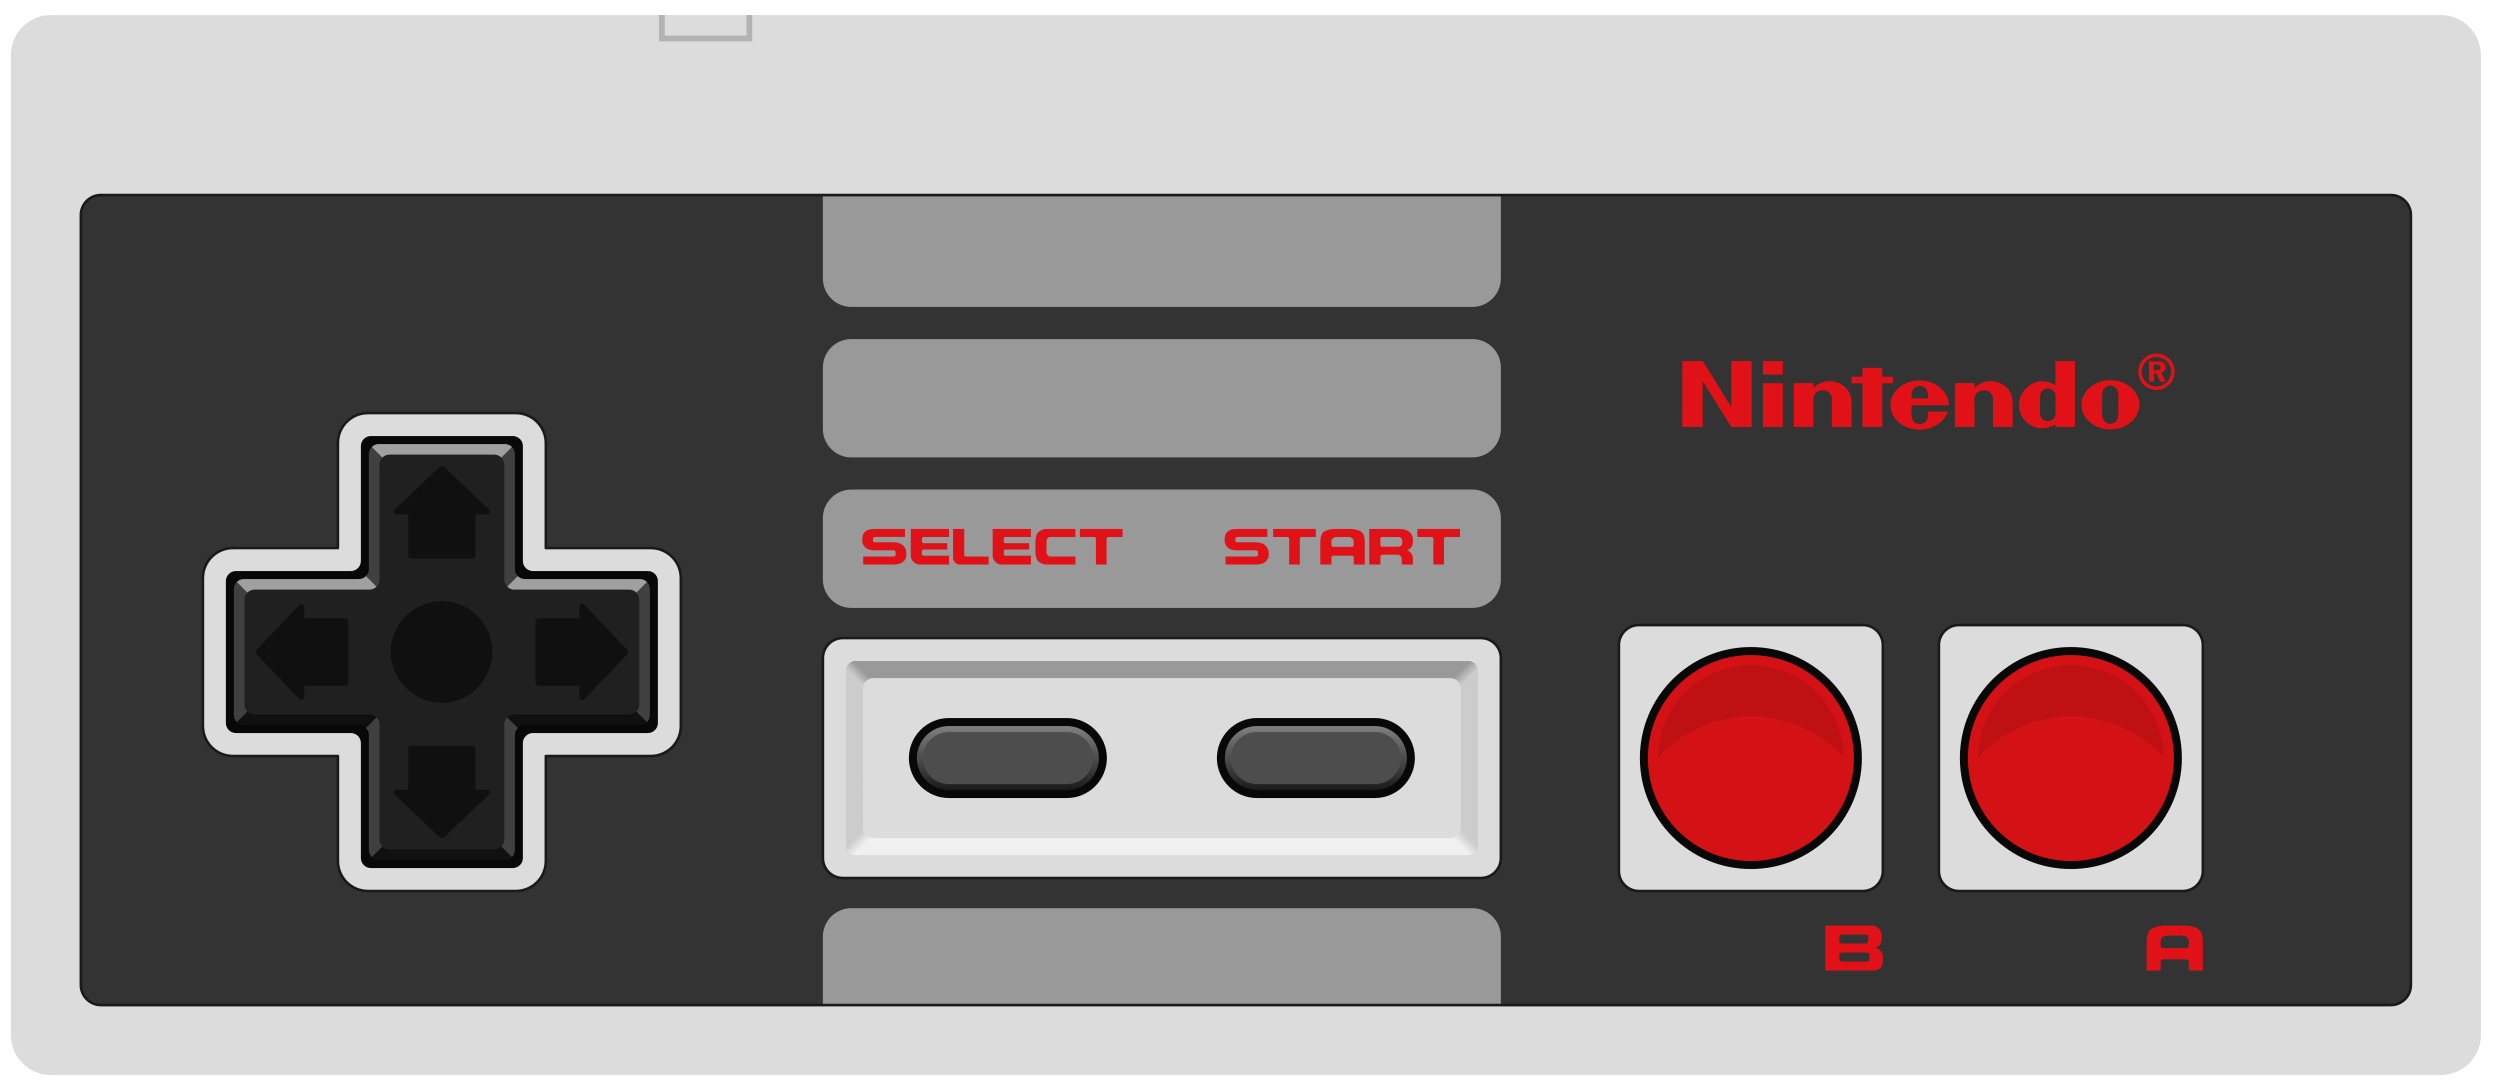
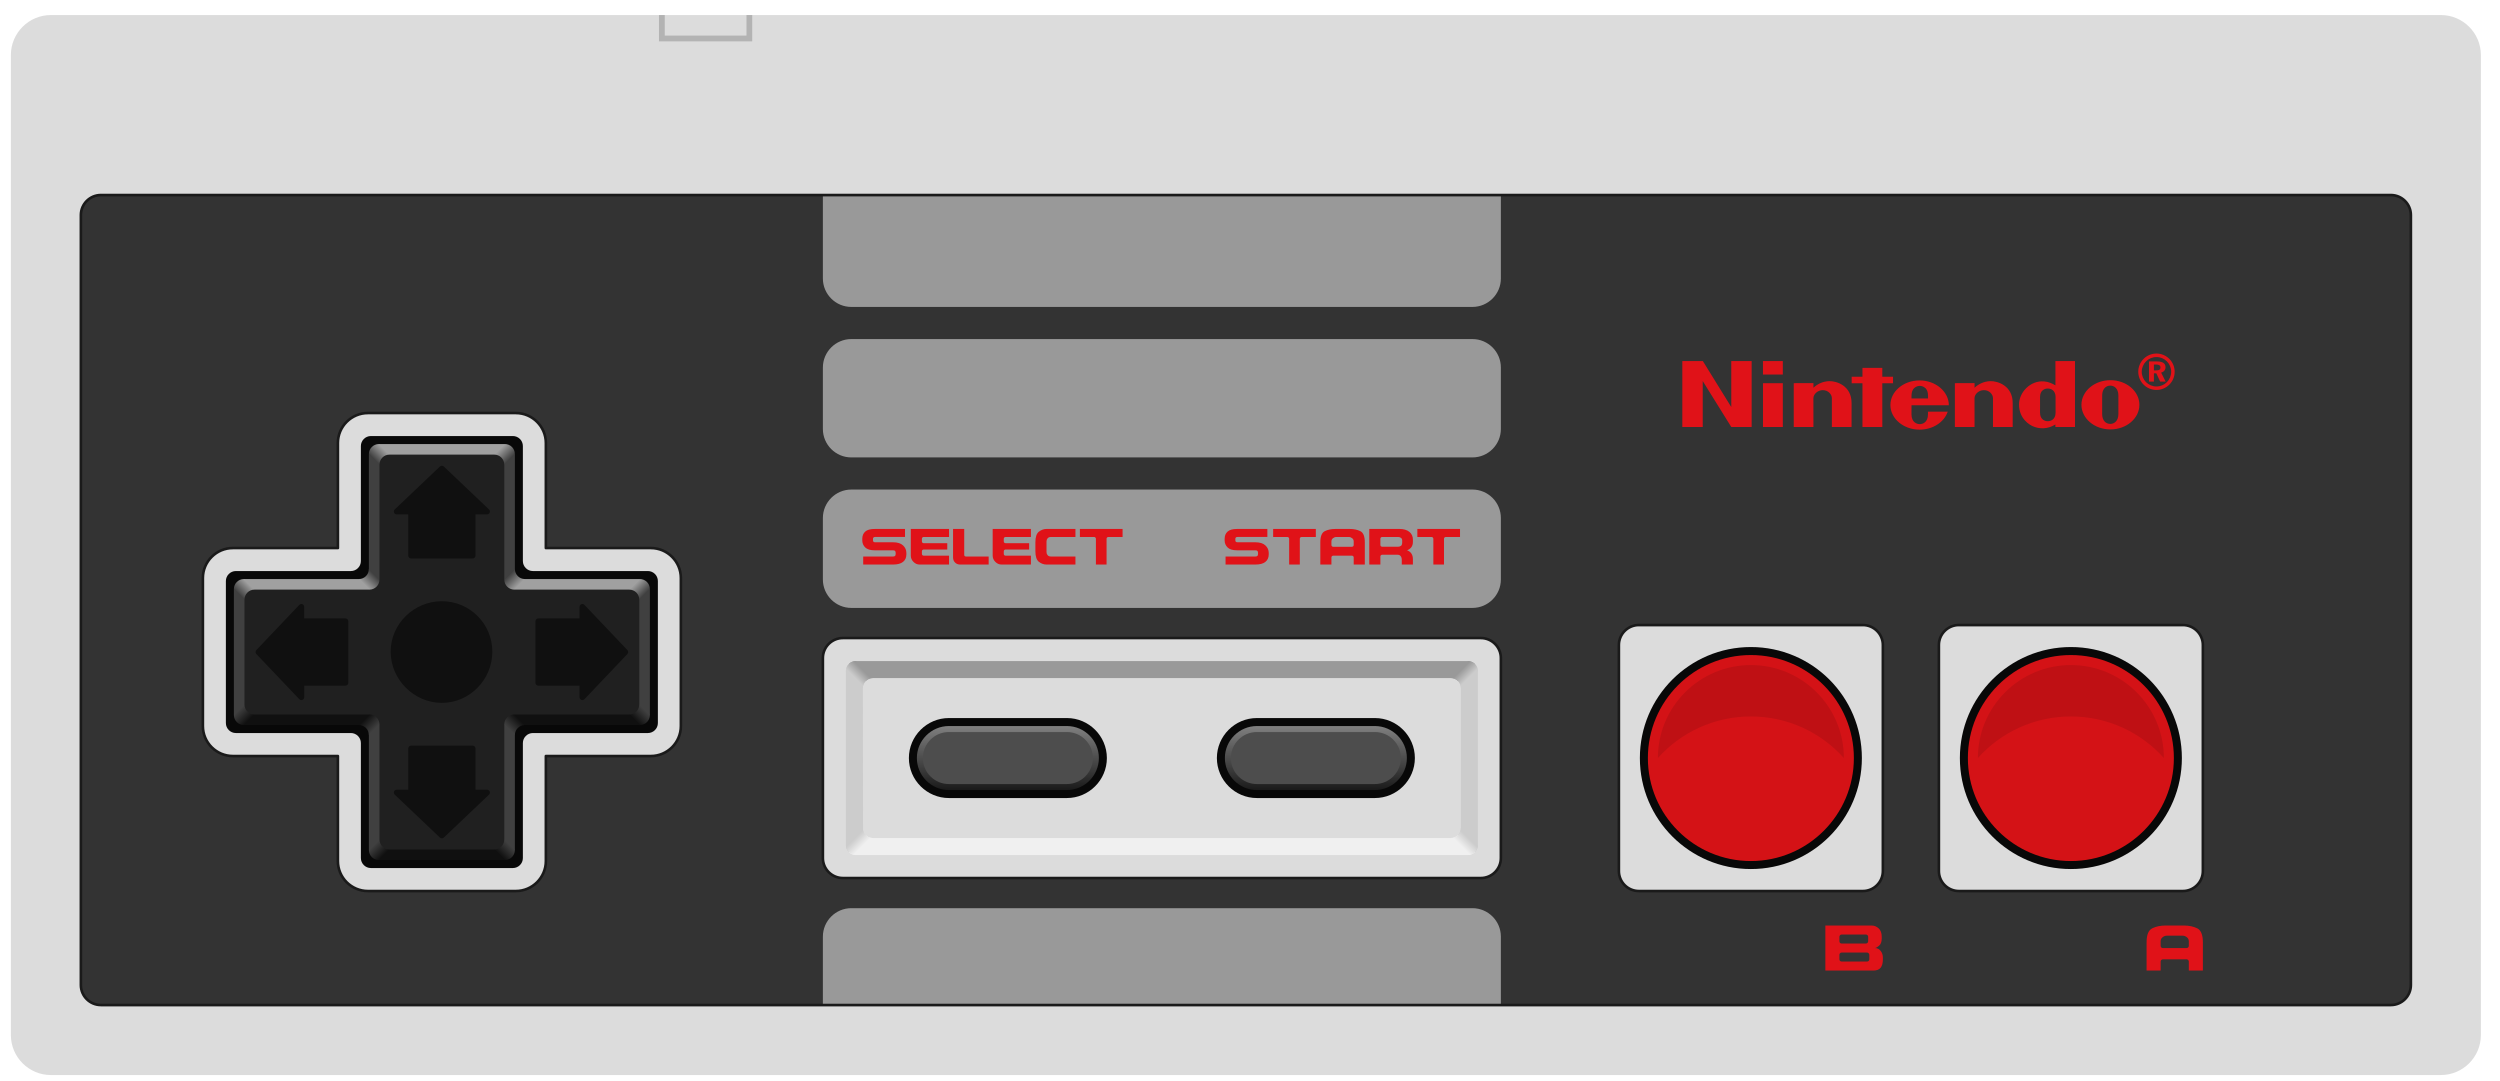
<svg xmlns="http://www.w3.org/2000/svg" xmlns:xlink="http://www.w3.org/1999/xlink" xml:space="preserve" viewBox="0 0 472 204" width="472px" height="204px" version="1.1" style="shape-rendering:geometricPrecision; fill-rule:evenodd; clip-rule:evenodd">
  <defs>
    <style type="text/css">
    .str0 {stroke:#1A1A1A;stroke-width:0.5;stroke-linejoin:round}
    .fil11 {fill:none}
    .fil12 {fill:#080808}
    .fil15 {fill:#101010}
-     .fil16 {fill:#202020}
+     .fil25 {fill:#202020}
    .fil9 {fill:#333333}
    .fil13 {fill:#404040}
-     .fil19 {fill:#4D4D4D}
+     .fil28 {fill:#4D4D4D}
    .fil3 {fill:#999999}
    .fil14 {fill:#A0A0A0}
    .fil1 {fill:#B3B3B3}
    .fil2 {fill:#CCCCCC}
-     .fil20 {fill:#D41216}
+     .fil29 {fill:#D41216}
    .fil0 {fill:gainsboro}
    .fil10 {fill:#E01218}
    .fil4 {fill:#F0F0F0}
-     .fil21 {fill:black;fill-opacity:0.1}
-     .fil17 {fill:black;fill-opacity:0.5}
-     .fil18 {fill:url(#id0)}
-     .fil6 {fill:url(#id1)}
-     .fil7 {fill:url(#id2)}
-     .fil5 {fill:url(#id3)}
-     .fil8 {fill:url(#id4)}
+     .fil30 {fill:black;fill-opacity:0.1}
+     .fil26 {fill:black;fill-opacity:0.5}
+     .fil27 {fill:url(#id0)}
+     .fil24 {fill:url(#id1)}
+     .fil17 {fill:url(#id2)}
+     .fil23 {fill:url(#id3)}
+     .fil20 {fill:url(#id4)}
+     .fil19 {fill:url(#id5)}
+     .fil16 {fill:url(#id6)}
+     .fil21 {fill:url(#id7)}
+     .fil18 {fill:url(#id8)}
+     .fil22 {fill:url(#id9)}
+     .fil6 {fill:url(#id10)}
+     .fil7 {fill:url(#id11)}
+     .fil5 {fill:url(#id12)}
+     .fil8 {fill:url(#id13)}
  </style>
    <linearGradient id="id0" gradientUnits="objectBoundingBox" x1="50%" y1="100%" x2="50%" y2="0%">
      <stop offset="0" style="stop-opacity:1; stop-color:#1A1A1A" />
      <stop offset="0.5" style="stop-opacity:1; stop-color:#4D4D4D" />
      <stop offset="1" style="stop-opacity:1; stop-color:gray" />
    </linearGradient>
-     <linearGradient id="id1" gradientUnits="userSpaceOnUse" x1="277.194" y1="128.075" x2="275.753" y2="126.633">
+     <linearGradient id="id1" gradientUnits="objectBoundingBox" x1="56.717%" y1="43.282%" x2="43.283%" y2="56.718%">
+       <stop offset="0" style="stop-opacity:1; stop-color:#404040" />
+       <stop offset="1" style="stop-opacity:1; stop-color:#101010" />
+     </linearGradient>
+     <linearGradient id="id2" gradientUnits="userSpaceOnUse" x1="50.162" y1="117.194" x2="52.026" y2="115.33">
+       <stop offset="0" style="stop-opacity:1; stop-color:#404040" />
+       <stop offset="1" style="stop-opacity:1; stop-color:#A0A0A0" />
+     </linearGradient>
+     <linearGradient id="id3" gradientUnits="userSpaceOnUse" xlink:href="#id1" x1="91.226" y1="132.77" x2="93.09" y2="130.905">
+   </linearGradient>
+     <linearGradient id="id4" gradientUnits="objectBoundingBox" xlink:href="#id2" x1="56.717%" y1="56.718%" x2="43.283%" y2="43.282%">
+   </linearGradient>
+     <linearGradient id="id5" gradientUnits="userSpaceOnUse" xlink:href="#id2" x1="91.226" y1="113.441" x2="93.09" y2="115.306">
+   </linearGradient>
+     <linearGradient id="id6" gradientUnits="userSpaceOnUse" xlink:href="#id2" x1="75.626" y1="113.441" x2="73.762" y2="115.306">
+   </linearGradient>
+     <linearGradient id="id7" gradientUnits="userSpaceOnUse" xlink:href="#id1" x1="75.627" y1="132.77" x2="73.762" y2="130.906">
+   </linearGradient>
+     <linearGradient id="id8" gradientUnits="userSpaceOnUse" xlink:href="#id2" x1="75.65" y1="91.706" x2="77.514" y2="89.842">
+   </linearGradient>
+     <linearGradient id="id9" gradientUnits="objectBoundingBox" xlink:href="#id1" x1="43.282%" y1="43.283%" x2="56.718%" y2="56.717%">
+   </linearGradient>
+     <linearGradient id="id10" gradientUnits="userSpaceOnUse" x1="277.194" y1="128.075" x2="275.753" y2="126.633">
      <stop offset="0" style="stop-opacity:1; stop-color:#CCCCCC" />
      <stop offset="1" style="stop-opacity:1; stop-color:#999999" />
    </linearGradient>
-     <linearGradient id="id2" gradientUnits="userSpaceOnUse" x1="161.53" y1="158.162" x2="162.971" y2="159.604">
+     <linearGradient id="id11" gradientUnits="userSpaceOnUse" x1="161.53" y1="158.162" x2="162.971" y2="159.604">
      <stop offset="0" style="stop-opacity:1; stop-color:#CCCCCC" />
      <stop offset="1" style="stop-opacity:1; stop-color:#F0F0F0" />
    </linearGradient>
-     <linearGradient id="id3" gradientUnits="userSpaceOnUse" xlink:href="#id1" x1="161.529" y1="128.075" x2="162.971" y2="126.633">
+     <linearGradient id="id12" gradientUnits="userSpaceOnUse" xlink:href="#id10" x1="161.529" y1="128.075" x2="162.971" y2="126.633">
  </linearGradient>
-     <linearGradient id="id4" gradientUnits="userSpaceOnUse" xlink:href="#id2" x1="277.194" y1="158.162" x2="275.752" y2="159.604">
+     <linearGradient id="id13" gradientUnits="userSpaceOnUse" xlink:href="#id11" x1="277.194" y1="158.162" x2="275.752" y2="159.604">
  </linearGradient>
  </defs>
  <g>
    <g id="shell">
      <path class="fil0" d="M9.605 2.84l451.232 0c4.16,0 7.552,3.392 7.552,7.552l0 185.024c0,4.16 -3.392,7.552 -7.552,7.552l-451.232 0c-4.159,0 -7.552,-3.392 -7.552,-7.552l0 -185.024c0,-4.16 3.393,-7.552 7.552,-7.552z" />
      <polygon class="fil1" points="125.503,6.718 140.934,6.718 140.934,2.84 142.023,2.84 142.023,7.807 124.414,7.807 124.414,2.84 125.503,2.84 " />
      <g id="border">
        <path class="fil2" d="M159.702 159.544l-0.001 -32.85c0,-0.52 0.213,-0.992 0.555,-1.334l3.209 3.208c-0.343,0.342 -0.556,0.817 -0.555,1.334l0.032 26.779c0.001,0.517 0.213,0.992 0.555,1.334l-3.241 2.863c-0.342,-0.342 -0.554,-0.814 -0.554,-1.334z" />
        <path class="fil2" d="M279.022 159.544l0.001 -32.85c0,-0.52 -0.212,-0.992 -0.554,-1.334l-3.211 3.208c0.342,0.342 0.555,0.817 0.555,1.334l0 26.432c0,0.517 -0.213,0.993 -0.555,1.335l3.21 3.209c0.342,-0.342 0.554,-0.814 0.554,-1.334z" />
        <path class="fil3" d="M161.59 124.805l115.545 0c0.52,0 0.992,0.212 1.334,0.554l-3.211 3.209c-0.342,-0.342 -0.816,-0.554 -1.334,-0.554l-109.125 0c-0.518,0 -0.992,0.212 -1.334,0.554l-3.209 -3.209c0.342,-0.342 0.814,-0.554 1.334,-0.554z" />
        <path class="fil4" d="M161.591 161.432l115.543 0c0.52,0 0.992,-0.212 1.334,-0.554l-3.21 -3.209c-0.342,0.342 -0.815,0.554 -1.334,0.554l-109.125 0c-0.518,0 -0.992,-0.212 -1.334,-0.554l-3.209 3.209c0.343,0.342 0.815,0.554 1.335,0.554z" />
        <path class="fil5" d="M161.59 124.805l3.209 3.209c-1.04,0 -1.889,0.848 -1.889,1.888l-3.209 -3.208c0,-1.04 0.848,-1.889 1.889,-1.889z" />
        <path class="fil6" d="M277.135 124.805l-3.211 3.209c1.04,0 1.889,0.848 1.889,1.888l3.21 -3.208c0,-1.04 -0.848,-1.889 -1.888,-1.889z" />
        <path class="fil7" d="M161.591 161.432l3.208 -3.209c-1.04,0 -1.889,-0.848 -1.889,-1.889l-3.208 3.21c0,1.04 0.848,1.888 1.889,1.888z" />
        <path class="fil8" d="M277.134 161.432l-3.21 -3.209c1.04,0 1.889,-0.848 1.889,-1.889l3.209 3.21c0,1.04 -0.848,1.888 -1.888,1.888z" />
      </g>
    </g>
    <g id="shield">
      <path class="fil9" d="M19.045 189.752l432.352 0c2.08,0 3.776,-1.696 3.776,-3.776l0 -145.376c0,-2.08 -1.696,-3.776 -3.776,-3.776l-432.352 0c-2.079,0 -3.776,1.696 -3.776,3.776l0 145.376c0,2.08 1.697,3.776 3.776,3.776zm24.922 -47.011l19.824 0 0 19.824c0,3.119 2.544,5.664 5.664,5.664l27.942 0c3.12,0 5.664,-2.545 5.664,-5.664l0 -19.824 19.824 0c3.12,0 5.664,-2.545 5.664,-5.664l0 -27.943c0,-3.119 -2.544,-5.664 -5.664,-5.664l-19.824 0 0 -19.824c0,-3.119 -2.544,-5.664 -5.664,-5.664l-27.942 0c-3.12,0 -5.664,2.545 -5.664,5.664l0 19.824 -19.824 0c-3.12,0 -5.664,2.545 -5.664,5.664l0 27.943c0,3.119 2.544,5.664 5.664,5.664zm115.168 -22.279l120.454 0c2.08,0 3.776,1.697 3.776,3.776l0 37.76c0,2.08 -1.696,3.776 -3.776,3.776l-120.454 0c-2.08,0 -3.776,-1.696 -3.776,-3.776l0 -37.76c0,-2.079 1.696,-3.776 3.776,-3.776zm210.701 47.767l42.291 0c2.08,0 3.776,-1.696 3.776,-3.776l0 -42.669c0,-2.08 -1.696,-3.776 -3.776,-3.776l-42.291 0c-2.08,0 -3.776,1.696 -3.776,3.776l0 42.669c0,2.08 1.696,3.776 3.776,3.776zm-60.416 0l42.291 0c2.08,0 3.776,-1.696 3.776,-3.776l0 -42.669c0,-2.08 -1.696,-3.776 -3.776,-3.776l-42.291 0c-2.08,0 -3.776,1.696 -3.776,3.776l0 42.669c0,2.08 1.696,3.776 3.776,3.776z" />
      <path class="fil3" d="M283.365 189.752l0 -12.919c0,-2.957 -2.414,-5.371 -5.371,-5.371l-117.263 0c-2.958,0 -5.372,2.414 -5.372,5.371l0 12.919 128.006 0zm-122.634 -97.325l117.263 0c2.958,0 5.371,2.414 5.371,5.372l0 11.604c0,2.958 -2.413,5.372 -5.371,5.372l-117.263 0c-2.958,0 -5.372,-2.413 -5.372,-5.372l0 -11.604c0,-2.959 2.413,-5.372 5.372,-5.372zm0 -28.412l117.263 0c2.958,0 5.371,2.413 5.371,5.371l0 11.604c0,2.958 -2.413,5.372 -5.371,5.372l-117.263 0c-2.958,0 -5.372,-2.413 -5.372,-5.372l0 -11.604c0,-2.959 2.413,-5.371 5.372,-5.371zm122.634 -27.191l0 15.753c0,2.958 -2.414,5.372 -5.371,5.372l-117.263 0c-2.958,0 -5.372,-2.413 -5.372,-5.372l0 -15.753 128.006 0z" />
      <path id="label-select" class="fil10" d="M162.972 106.587l0 -1.516 5.627 0c0.195,0 0.328,-0.041 0.397,-0.125 0.071,-0.085 0.106,-0.21 0.106,-0.377l0 -0.169c0,-0.166 -0.035,-0.292 -0.106,-0.376 -0.069,-0.084 -0.202,-0.125 -0.397,-0.125l-3.445 0c-0.841,0 -1.443,-0.183 -1.807,-0.549 -0.364,-0.365 -0.547,-0.799 -0.547,-1.303l0 -0.335c0,-0.559 0.183,-1.007 0.547,-1.343 0.364,-0.335 0.966,-0.503 1.807,-0.503l5.712 0 0 1.511 -5.624 0c-0.155,0 -0.262,0.032 -0.325,0.098 -0.063,0.067 -0.095,0.145 -0.095,0.237l0 0.335c0,0.099 0.032,0.178 0.095,0.24 0.063,0.063 0.17,0.095 0.325,0.095l3.362 0c0.839,0 1.47,0.198 1.889,0.59 0.422,0.393 0.631,0.871 0.631,1.432l0 0.253c0,0.615 -0.209,1.091 -0.631,1.426 -0.421,0.336 -1.054,0.504 -1.896,0.504l-5.625 0zm10.664 0c-0.449,0 -0.839,-0.168 -1.175,-0.504 -0.335,-0.336 -0.503,-0.729 -0.503,-1.177l0 -5.04 7.221 0 0 1.516 -4.787 0c-0.099,0 -0.179,0.033 -0.242,0.099 -0.063,0.066 -0.095,0.145 -0.095,0.237l0 0.501c0,0.099 0.032,0.177 0.095,0.24 0.063,0.063 0.143,0.095 0.242,0.095l4.452 0 0 1.194 -4.452 0c-0.099,0 -0.179,0.034 -0.242,0.101 -0.063,0.066 -0.095,0.145 -0.095,0.238l0 0.484c0,0.098 0.032,0.181 0.095,0.244 0.063,0.062 0.143,0.095 0.242,0.095l4.787 0 0 1.677 -5.543 0zm7.646 0c-0.393,0 -0.714,-0.125 -0.966,-0.378 -0.253,-0.253 -0.379,-0.574 -0.379,-0.966l0 -5.377 2.108 0 0 4.87c0,0.111 0.029,0.195 0.085,0.25 0.055,0.056 0.139,0.085 0.25,0.085l4.279 0 0 1.516 -5.377 0zm7.813 0c-0.448,0 -0.839,-0.168 -1.174,-0.504 -0.336,-0.336 -0.504,-0.729 -0.504,-1.177l0 -5.04 7.221 0 0 1.516 -4.787 0c-0.099,0 -0.179,0.033 -0.242,0.099 -0.063,0.066 -0.095,0.145 -0.095,0.237l0 0.501c0,0.099 0.032,0.177 0.095,0.24 0.063,0.063 0.143,0.095 0.242,0.095l4.452 0 0 1.194 -4.452 0c-0.099,0 -0.179,0.034 -0.242,0.101 -0.063,0.066 -0.095,0.145 -0.095,0.238l0 0.484c0,0.098 0.032,0.181 0.095,0.244 0.063,0.062 0.143,0.095 0.242,0.095l4.787 0 0 1.677 -5.543 0zm8.488 0c-0.503,0 -0.98,-0.168 -1.428,-0.504 -0.448,-0.336 -0.672,-1.009 -0.672,-2.016l0 -1.681c0,-1.007 0.224,-1.679 0.672,-2.017 0.448,-0.335 0.925,-0.503 1.428,-0.503l5.46 0 0 1.516 -4.623 0c-0.279,0 -0.491,0.084 -0.63,0.251 -0.14,0.169 -0.21,0.364 -0.21,0.588l0 2.011c0,0.224 0.07,0.419 0.21,0.588 0.139,0.166 0.351,0.251 0.63,0.251l4.623 0 0 1.516 -5.46 0zm9.324 0l0 -4.869c0,-0.09 -0.034,-0.169 -0.1,-0.235 -0.066,-0.066 -0.145,-0.101 -0.235,-0.101l-2.687 0 0 -1.516 8.059 0 0 1.516 -2.688 0c-0.099,0 -0.18,0.035 -0.242,0.101 -0.063,0.066 -0.095,0.145 -0.095,0.235l0 4.869 -2.012 0z" />
      <path id="label-start" class="fil10" d="M231.385 106.587l0 -1.516 5.627 0c0.195,0 0.327,-0.041 0.397,-0.125 0.07,-0.085 0.106,-0.21 0.106,-0.377l0 -0.169c0,-0.166 -0.036,-0.292 -0.106,-0.376 -0.07,-0.084 -0.202,-0.125 -0.397,-0.125l-3.446 0c-0.84,0 -1.442,-0.183 -1.806,-0.549 -0.364,-0.365 -0.547,-0.799 -0.547,-1.303l0 -0.335c0,-0.559 0.183,-1.007 0.547,-1.343 0.364,-0.335 0.966,-0.503 1.806,-0.503l5.713 0 0 1.511 -5.625 0c-0.154,0 -0.261,0.032 -0.324,0.098 -0.063,0.067 -0.095,0.145 -0.095,0.237l0 0.335c0,0.099 0.032,0.178 0.095,0.24 0.063,0.063 0.17,0.095 0.324,0.095l3.363 0c0.839,0 1.469,0.198 1.889,0.59 0.421,0.393 0.631,0.871 0.631,1.432l0 0.253c0,0.615 -0.21,1.091 -0.631,1.426 -0.421,0.336 -1.054,0.504 -1.896,0.504l-5.625 0zm39.23 0l0 -4.869c0,-0.09 -0.034,-0.169 -0.1,-0.235 -0.067,-0.066 -0.145,-0.101 -0.235,-0.101l-2.687 0 0 -1.516 8.059 0 0 1.516 -2.689 0c-0.098,0 -0.179,0.035 -0.242,0.101 -0.062,0.066 -0.095,0.145 -0.095,0.235l0 4.869 -2.011 0zm-27.222 0l0 -4.869c0,-0.09 -0.035,-0.169 -0.101,-0.235 -0.066,-0.066 -0.145,-0.101 -0.235,-0.101l-2.686 0 0 -1.516 8.058 0 0 1.516 -2.688 0c-0.099,0 -0.18,0.035 -0.242,0.101 -0.063,0.066 -0.095,0.145 -0.095,0.235l0 4.869 -2.011 0zm11.849 -3.355c0.091,0 0.17,-0.032 0.236,-0.095 0.067,-0.063 0.101,-0.144 0.101,-0.242l0 -0.672c0,-0.253 -0.099,-0.455 -0.294,-0.61 -0.197,-0.154 -0.407,-0.231 -0.631,-0.231l-2.355 0c-0.224,0 -0.434,0.077 -0.631,0.231 -0.195,0.155 -0.294,0.357 -0.294,0.61l0 0.672c0,0.098 0.032,0.179 0.095,0.242 0.063,0.063 0.143,0.095 0.242,0.095l3.531 0zm-5.965 3.355l0 -4.201c0,-1.12 0.28,-1.819 0.84,-2.101 0.56,-0.279 1.232,-0.419 2.015,-0.419l2.689 0c0.783,0 1.455,0.14 2.014,0.419 0.561,0.282 0.841,0.981 0.841,2.101l0 4.201 -2.097 0 0 -1.342c0,-0.09 -0.034,-0.169 -0.101,-0.235 -0.066,-0.066 -0.145,-0.1 -0.236,-0.1l-3.531 0c-0.099,0 -0.179,0.034 -0.242,0.1 -0.063,0.066 -0.095,0.145 -0.095,0.235l0 1.342 -2.097 0zm9.242 0l0 -6.721 5.715 0c0.786,0 1.402,0.181 1.85,0.545 0.448,0.364 0.672,0.855 0.672,1.47l0 0.419c0,0.783 -0.365,1.315 -1.095,1.595 0.73,0.28 1.095,0.841 1.095,1.683l0 1.009 -2.102 0 0 -0.84c0,-0.337 -0.07,-0.588 -0.212,-0.757 -0.139,-0.168 -0.321,-0.252 -0.546,-0.252l-2.943 0c-0.099,0 -0.18,0.034 -0.242,0.1 -0.063,0.066 -0.096,0.145 -0.096,0.236l0 1.513 -2.096 0zm5.459 -3.366c0.195,0 0.371,-0.055 0.525,-0.166 0.155,-0.111 0.231,-0.336 0.231,-0.669l0 -0.335c0,-0.222 -0.076,-0.391 -0.231,-0.502 -0.154,-0.111 -0.33,-0.167 -0.525,-0.167l-3.025 0c-0.099,0 -0.18,0.033 -0.242,0.099 -0.063,0.066 -0.096,0.145 -0.096,0.237l0 1.168c0,0.099 0.033,0.179 0.096,0.242 0.062,0.063 0.143,0.093 0.242,0.093l3.025 0z" />
      <path id="label-nintendo" class="fil10" d="M360.891 75.23c-0.006,-0.726 0.01,-1.211 0.248,-1.624 0.292,-0.51 0.829,-0.752 1.317,-0.755l-0.002 0c0.488,0.003 1.025,0.245 1.317,0.755 0.238,0.415 0.248,0.9 0.243,1.625l-3.123 -0.001zm3.11 2.495c0,0 0.002,0.038 0.002,0.502 0,1.514 -0.996,1.85 -1.549,1.85 -0.553,0 -1.566,-0.336 -1.566,-1.85 0,-0.453 0.003,-1.709 0.003,-1.709 0,0 7.051,0.003 7.051,-0.002 0,-2.566 -2.479,-4.693 -5.523,-4.693 -3.045,0 -5.512,2.081 -5.512,4.648 0,2.567 2.467,4.647 5.512,4.647 2.525,0 4.659,-1.442 5.31,-3.395l-3.728 0.002zm11.777 -5.764c1.399,-0.04 4.239,0.877 4.219,4.154 -0.003,0.581 -0.002,4.504 -0.002,4.504l-3.718 0c0,0 0,-4.919 0,-5.437 0,-0.721 -0.69,-1.523 -1.711,-1.523 -1.019,0 -1.777,0.802 -1.777,1.523 0,0.354 0.005,5.437 0.005,5.437l-3.716 0 0.003 -8.277 3.714 -0.003c0,0 -0.004,0.666 0,0.871 0.715,-0.683 1.747,-1.213 2.983,-1.249zm-30.419 0c1.4,-0.04 4.239,0.877 4.219,4.154 -0.003,0.581 -0.002,4.504 -0.002,4.504l-3.718 0c0,0 0,-4.919 0,-5.437 0,-0.721 -0.69,-1.523 -1.71,-1.523 -1.019,0 -1.778,0.802 -1.778,1.523 0,0.354 0.004,5.437 0.004,5.437l-3.715 0 -0.002 -8.277 3.719 -0.003c0,0 -0.005,0.666 0,0.871 0.715,-0.683 1.746,-1.213 2.983,-1.249l0 0zm42.705 -3.787l3.694 0 0 12.447 -3.7 0c0,0 -0.001,-0.401 -0.001,-0.478 -1.432,0.899 -3.049,0.898 -4.307,0.31 -0.338,-0.157 -2.56,-1.223 -2.56,-4.103 0,-2.185 2.061,-4.571 4.759,-4.335 0.888,0.079 1.519,0.402 2.118,0.739 -0.003,-1.916 -0.003,-4.58 -0.003,-4.58l0 0zm0.027 8.267c0,0 0,-1.038 0,-1.479 0,-1.28 -0.883,-1.607 -1.465,-1.607 -0.596,0 -1.468,0.327 -1.468,1.607 0,0.424 0.002,1.475 0.002,1.475 0,0 -0.002,1.032 -0.002,1.472 0,1.279 0.872,1.614 1.467,1.614 0.583,0 1.468,-0.335 1.468,-1.614 0,-0.532 -0.002,-1.468 -0.002,-1.468l0 0zm11.86 -0.024c0,0 -0.001,1.251 -0.001,1.753 0,1.32 -0.78,1.864 -1.53,1.864 -0.751,0 -1.533,-0.544 -1.533,-1.864 0,-0.502 0.002,-1.785 0.002,-1.785 0,0 0.002,-1.224 0.002,-1.726 0,-1.314 0.784,-1.854 1.529,-1.854 0.747,0 1.53,0.54 1.53,1.854 0,0.502 -0.002,1.43 0.003,1.762l-0.002 -0.004zm-1.503 -4.638c-3.022,0 -5.471,2.081 -5.471,4.648 0,2.567 2.45,4.648 5.471,4.648 3.021,0 5.47,-2.081 5.47,-4.648 0,-2.567 -2.449,-4.648 -5.47,-4.648zm-65.603 -1.064l0 -2.543 3.751 0 0 2.543 -3.751 0zm0.008 9.906l0 -8.278 3.743 0.002 0 8.277 -3.743 -0.001zm18.779 0l0.002 -8.26 -2.036 0 0 -1.229 2.037 -0.002 -0.003 -1.676 3.746 0 0 1.675 2.026 0 0 1.231 -2.026 0.001 0.003 8.26 -3.749 0zm-34.011 0l0.002 -12.447 3.878 0 5.365 8.68 -0.003 -8.68 3.848 0 0 12.447 -3.842 0 -5.394 -8.68 0 8.68 -3.854 0zm89.604 -12.383c1.086,0 1.626,0.369 1.626,1.097 0,0.501 -0.312,0.88 -0.832,1.01l0.852 1.7 -1.031 0 -0.728 -1.559 -0.453 0 0 1.559 -0.928 0 0 -3.807 1.494 0zm-0.085 -1.488c-1.897,0 -3.437,1.54 -3.437,3.437 0,1.896 1.54,3.436 3.437,3.436 1.897,0 3.436,-1.54 3.436,-3.436 0,-1.897 -1.539,-3.437 -3.436,-3.437zm2.779 3.439c0,1.534 -1.245,2.78 -2.779,2.78 -1.534,0 -2.779,-1.246 -2.779,-2.78 0,-1.534 1.245,-2.779 2.779,-2.779 1.534,0 2.779,1.243 2.779,2.779zm-3.26 -0.261l0.453 0c0.529,0 0.785,-0.161 0.785,-0.539 0,-0.396 -0.274,-0.568 -0.831,-0.568l-0.407 0 0 1.107z" />
      <path id="label-b" class="fil10" d="M352.502 181.542c0.116,0 0.216,-0.041 0.299,-0.12 0.084,-0.08 0.127,-0.182 0.127,-0.307l0 -0.85c-0.009,-0.104 -0.054,-0.202 -0.133,-0.29 -0.08,-0.089 -0.177,-0.134 -0.293,-0.134l-4.795 0c-0.124,0 -0.226,0.043 -0.306,0.127 -0.079,0.084 -0.12,0.183 -0.12,0.297l0 0.85c0,0.125 0.041,0.227 0.12,0.307 0.08,0.079 0.182,0.12 0.306,0.12l4.795 0zm-0.217 -3.402c0.115,0 0.213,-0.041 0.292,-0.12 0.088,-0.08 0.134,-0.182 0.134,-0.307l0 -0.85c0,-0.114 -0.044,-0.213 -0.127,-0.297 -0.084,-0.084 -0.184,-0.127 -0.299,-0.127l-4.578 0c-0.124,0 -0.226,0.043 -0.306,0.127 -0.079,0.084 -0.12,0.183 -0.12,0.297l0 0.85c0,0.125 0.041,0.227 0.12,0.307 0.08,0.079 0.182,0.12 0.306,0.12l4.578 0zm-7.658 5.103l0 -8.505 8.726 0c0.496,0 0.941,0.177 1.331,0.531 0.39,0.355 0.585,0.886 0.585,1.594l0 0.32c0,0.637 -0.172,1.097 -0.519,1.381 -0.347,0.284 -0.599,0.426 -0.76,0.426 0.429,0 0.785,0.177 1.068,0.531 0.286,0.356 0.429,0.78 0.429,1.277l0 0.317c0,0.711 -0.143,1.241 -0.427,1.597 -0.283,0.354 -0.744,0.531 -1.383,0.531l-9.05 0z" />
      <path id="label-a" class="fil10" d="M412.823 178.997c0.115,0 0.216,-0.041 0.299,-0.12 0.084,-0.079 0.128,-0.182 0.128,-0.306l0 -0.851c0,-0.319 -0.125,-0.576 -0.373,-0.771 -0.249,-0.195 -0.514,-0.293 -0.798,-0.293l-2.98 0c-0.284,0 -0.549,0.098 -0.799,0.293 -0.247,0.195 -0.372,0.452 -0.372,0.771l0 0.851c0,0.124 0.041,0.227 0.121,0.306 0.079,0.079 0.181,0.12 0.306,0.12l4.468 0zm-7.548 4.246l0 -5.316c0,-1.418 0.353,-2.303 1.063,-2.658 0.708,-0.354 1.559,-0.531 2.55,-0.531l3.402 0c0.991,0 1.842,0.177 2.549,0.531 0.71,0.355 1.064,1.24 1.064,2.658l0 5.316 -2.653 0 0 -1.699c0,-0.113 -0.044,-0.213 -0.128,-0.297 -0.083,-0.084 -0.184,-0.127 -0.299,-0.127l-4.468 0c-0.125,0 -0.227,0.043 -0.306,0.127 -0.08,0.084 -0.121,0.184 -0.121,0.297l0 1.699 -2.653 0z" />
      <path class="fil11 str0" d="M19.045 189.752l432.352 0c2.08,0 3.776,-1.696 3.776,-3.776l0 -145.376c0,-2.08 -1.696,-3.776 -3.776,-3.776l-432.352 0c-2.079,0 -3.776,1.696 -3.776,3.776l0 145.376c0,2.08 1.697,3.776 3.776,3.776zm24.922 -47.011l19.824 0 0 19.824c0,3.119 2.544,5.664 5.664,5.664l27.942 0c3.12,0 5.664,-2.545 5.664,-5.664l0 -19.824 19.824 0c3.12,0 5.664,-2.545 5.664,-5.664l0 -27.943c0,-3.119 -2.544,-5.664 -5.664,-5.664l-19.824 0 0 -19.824c0,-3.119 -2.544,-5.664 -5.664,-5.664l-27.942 0c-3.12,0 -5.664,2.545 -5.664,5.664l0 19.824 -19.824 0c-3.12,0 -5.664,2.545 -5.664,5.664l0 27.943c0,3.119 2.544,5.664 5.664,5.664zm115.168 -22.279l120.454 0c2.08,0 3.776,1.697 3.776,3.776l0 37.76c0,2.08 -1.696,3.776 -3.776,3.776l-120.454 0c-2.08,0 -3.776,-1.696 -3.776,-3.776l0 -37.76c0,-2.079 1.696,-3.776 3.776,-3.776zm210.701 47.767l42.291 0c2.08,0 3.776,-1.696 3.776,-3.776l0 -42.669c0,-2.08 -1.696,-3.776 -3.776,-3.776l-42.291 0c-2.08,0 -3.776,1.696 -3.776,3.776l0 42.669c0,2.08 1.696,3.776 3.776,3.776zm-60.416 0l42.291 0c2.08,0 3.776,-1.696 3.776,-3.776l0 -42.669c0,-2.08 -1.696,-3.776 -3.776,-3.776l-42.291 0c-2.08,0 -3.776,1.696 -3.776,3.776l0 42.669c0,2.08 1.696,3.776 3.776,3.776z" />
    </g>
    <g id="holes">
      <path class="fil12" d="M44.534 138.398l21.712 0c1.04,0 1.888,0.848 1.888,1.888l0 21.712c0,1.04 0.848,1.888 1.888,1.888l26.809 0c1.04,0 1.888,-0.848 1.888,-1.888l0 -21.712c0,-1.04 0.848,-1.888 1.888,-1.888l21.712 0c1.04,0 1.888,-0.848 1.888,-1.888l0 -26.809c0,-1.04 -0.848,-1.888 -1.888,-1.888l-21.712 0c-1.04,0 -1.888,-0.848 -1.888,-1.888l0 -21.712c0,-1.04 -0.848,-1.888 -1.888,-1.888l-26.809 0c-1.04,0 -1.888,0.848 -1.888,1.888l0 21.712c0,1.04 -0.848,1.888 -1.888,1.888l-21.712 0c-1.04,0 -1.888,0.848 -1.888,1.888l0 26.809c0,1.04 0.848,1.888 1.888,1.888z" />
      <path class="fil12" d="M208.977 143.118c0,4.154 -3.398,7.552 -7.551,7.552l-22.278 0c-4.153,0 -7.551,-3.398 -7.551,-7.552 0,-4.153 3.398,-7.551 7.551,-7.551l22.278 0c4.153,0 7.551,3.398 7.551,7.551z" />
      <path class="fil12" d="M267.128 143.118c0,4.154 -3.399,7.552 -7.551,7.552l-22.279 0c-4.153,0 -7.551,-3.398 -7.551,-7.552 0,-4.153 3.398,-7.551 7.551,-7.551l22.279 0c4.153,0 7.551,3.398 7.551,7.551z" />
      <circle class="fil12" cx="330.565" cy="143.118" r="20.957" />
      <circle class="fil12" cx="390.981" cy="143.118" r="20.957" />
    </g>
    <g id="dpad">
-       <path class="fil13" d="M97.763 137.442c-0.342,0.342 -0.554,0.814 -0.554,1.334l0 21.712c0,0.52 -0.213,0.992 -0.554,1.334l-26.457 0c-0.342,-0.342 -0.554,-0.814 -0.554,-1.334l0 -21.712c0,-0.52 -0.212,-0.992 -0.554,-1.334l0 -1.108 -24.38 0c-0.342,-0.342 -0.554,-0.814 -0.554,-1.334l0 -23.789c0,-0.52 0.212,-0.992 0.554,-1.334l24.38 0 0 -1.108c0.342,-0.342 0.554,-0.814 0.554,-1.334l0 -21.712c0,-0.52 0.212,-0.992 0.554,-1.334l26.457 0c0.341,0.342 0.554,0.814 0.554,1.334l0 21.712c0,0.52 0.212,0.992 0.554,1.334l0 1.108 24.38 0c0.342,0.342 0.554,0.814 0.554,1.334l0 23.789c0,0.52 -0.212,0.992 -0.554,1.334l-24.38 0 0 1.108z" />
-       <path class="fil14" d="M96.655 84.389c-0.342,-0.342 -0.814,-0.554 -1.334,-0.554l-23.789 0c-0.52,0 -0.992,0.212 -1.334,0.554l13.228 13.229 13.229 -13.229zm-27.565 24.38c-0.342,0.342 -0.814,0.554 -1.334,0.554l-21.712 0c-0.52,0 -0.992,0.212 -1.334,0.554l13.228 13.229 25.488 0 -14.336 -14.337zm28.673 0c0.342,0.342 0.814,0.554 1.334,0.554l21.712 0c0.52,0 0.992,0.212 1.334,0.554l-13.229 13.229 -25.488 0 14.337 -14.337z" />
-       <path class="fil15" d="M96.655 161.822c-0.342,0.342 -0.814,0.554 -1.334,0.554l-23.789 0c-0.52,0 -0.992,-0.212 -1.334,-0.554l13.228 -13.228 13.229 13.228zm-38.717 -38.716l-13.228 13.228c0.342,0.342 0.814,0.554 1.334,0.554l21.712 0c0.52,0 0.992,0.212 1.334,0.554l14.336 -14.336 -25.488 0zm50.976 0l13.229 13.228c-0.342,0.342 -0.814,0.554 -1.334,0.554l-21.712 0c-0.52,0 -0.992,0.212 -1.334,0.554l-14.337 -14.336 25.488 0z" />
-       <path class="fil16" d="M95.21 158.49l0 -21.712c0,-1.04 0.848,-1.888 1.888,-1.888l21.712 0c1.04,0 1.888,-0.848 1.888,-1.888l0 -19.793c0,-1.04 -0.848,-1.888 -1.888,-1.888l-21.712 0c-1.04,0 -1.888,-0.848 -1.888,-1.888l0 -21.712c0,-1.04 -0.848,-1.888 -1.888,-1.888l-19.792 0c-1.04,0 -1.888,0.848 -1.888,1.888l0 21.712c0,1.04 -0.848,1.888 -1.888,1.888l-21.712 0c-1.04,0 -1.888,0.848 -1.888,1.888l0 19.793c0,1.04 0.848,1.888 1.888,1.888l21.712 0c1.04,0 1.888,0.848 1.888,1.888l0 21.712c0,1.04 0.848,1.888 1.888,1.888l19.792 0c1.04,0 1.888,-0.848 1.888,-1.888z" />
-       <path class="fil17" d="M77.618 140.772l11.616 0c0.297,0 0.538,0.24 0.538,0.537l0 7.786 2.191 0c0.142,0.001 0.284,0.057 0.389,0.168 0.204,0.215 0.195,0.555 -0.019,0.759l-8.537 8.11c-0.206,0.196 -0.532,0.198 -0.74,0l-8.509 -8.083c-0.12,-0.099 -0.196,-0.249 -0.196,-0.416 0,-0.297 0.24,-0.538 0.538,-0.538l2.19 0 0 -7.786c0,-0.297 0.242,-0.537 0.539,-0.537zm11.616 -35.332l-11.616 0c-0.297,0 -0.539,-0.241 -0.539,-0.538l0 -7.786 -2.19 0c-0.298,0 -0.538,-0.241 -0.538,-0.538 0,-0.167 0.076,-0.317 0.196,-0.416l8.509 -8.083c0.208,-0.198 0.534,-0.196 0.74,0l8.537 8.11c0.214,0.204 0.223,0.544 0.019,0.759 -0.105,0.111 -0.247,0.167 -0.389,0.167l-2.191 0.001 0 7.786c0,0.297 -0.241,0.538 -0.538,0.538zm11.858 23.474l0 -11.617c0,-0.297 0.241,-0.538 0.538,-0.538l7.786 0 0 -2.191c0.001,-0.142 0.057,-0.283 0.168,-0.389 0.214,-0.203 0.554,-0.195 0.758,0.019l8.111 8.537c0.196,0.206 0.198,0.532 0,0.741l-8.084 8.508c-0.098,0.12 -0.248,0.197 -0.416,0.197 -0.296,0 -0.537,-0.241 -0.537,-0.538l0 -2.191 -7.786 0c-0.297,0 -0.538,-0.241 -0.538,-0.538zm-8.14 -5.879c0,-5.26 -4.266,-9.526 -9.526,-9.526 -5.26,0 -9.668,4.266 -9.668,9.526 0,5.26 4.408,9.667 9.668,9.667 5.26,0 9.526,-4.407 9.526,-9.667zm-27.192 -5.738l0 11.617c0,0.297 -0.241,0.538 -0.538,0.538l-7.786 0 0 2.191c0,0.297 -0.241,0.538 -0.538,0.538 -0.167,0 -0.317,-0.077 -0.415,-0.197l-8.084 -8.508c-0.198,-0.209 -0.196,-0.535 0,-0.741l8.111 -8.537c0.204,-0.214 0.544,-0.222 0.758,-0.019 0.111,0.106 0.167,0.247 0.167,0.389l0.001 2.191 7.786 0c0.297,0 0.538,0.241 0.538,0.538z" />
+       <path class="fil13" d="M97.209 160.488l-27.565 0c0,-8.496 0,-16.992 0,-25.488l-25.488 0 0 -23.789 25.488 0c0,-8.496 0,-16.992 0,-25.488l27.565 0c0,8.496 0,16.992 0,25.488l25.488 0 0 23.789 -25.488 0c0,8.496 0,16.992 0,25.488z" />
+       <path class="fil14" d="M95.321 83.835l-23.789 0 0 1.888 11.894 11.895 11.895 -11.895 0 -1.888zm-27.541 25.488l-0.024 0 -21.712 0 0 1.888 11.894 11.895 25.488 0 -13.782 -13.783 -1.864 0zm31.292 0l0.025 0 21.712 0 0 1.888 -11.895 11.895 -25.488 0 13.783 -13.783 1.863 0z" />
+       <path class="fil15" d="M95.321 162.376l-23.789 0 0 -1.888 11.894 -11.894 11.895 11.894 0 1.888zm-27.541 -25.488l-0.024 0 -21.712 0 0 -1.888 11.894 -11.894 25.488 0 -13.782 13.782 -1.864 0zm31.292 0l0.025 0 21.712 0 0 -1.888 -11.895 -11.894 -25.488 0 13.783 13.782 1.863 0z" />
+       <path class="fil16" d="M81.633 119.424c0,1.04 -0.849,1.888 -1.888,1.888l-11.989 -11.989c1.04,0 1.888,-0.848 1.888,-1.888l11.989 11.989z" />
+       <path class="fil17" d="M56.144 123.2c0,-1.04 0.848,-1.888 1.888,-1.888l-11.989 -11.989c-1.039,0 -1.888,0.849 -1.888,1.888l11.989 11.989z" />
+       <path class="fil18" d="M81.633 97.712c0,-1.04 0.848,-1.888 1.888,-1.888l-11.989 -11.989c-1.04,0 -1.888,0.849 -1.888,1.888l11.989 11.989z" />
+       <path class="fil19" d="M85.22 119.424c0,1.04 0.848,1.888 1.888,1.888l11.989 -11.989c-1.04,0 -1.888,-0.848 -1.888,-1.888l-11.989 11.989z" />
+       <path class="fil20" d="M85.219 97.712c0,-1.04 -0.848,-1.888 -1.888,-1.888l11.989 -11.989c1.04,0 1.888,0.849 1.888,1.888l-11.989 11.989z" />
+       <path class="fil20" d="M110.708 123.2c0,-1.04 -0.848,-1.888 -1.888,-1.888l11.989 -11.989c1.039,0 1.888,0.849 1.888,1.888l-11.989 11.989z" />
+       <path class="fil21" d="M81.633 126.787c0,-1.04 -0.849,-1.888 -1.888,-1.888l-11.989 11.989c1.04,0 1.888,0.848 1.888,1.888l11.989 -11.989z" />
+       <path class="fil22" d="M56.145 123.011c0,1.04 0.848,1.888 1.888,1.888l-11.989 11.989c-1.04,0 -1.888,-0.849 -1.888,-1.888l11.989 -11.989z" />
+       <path class="fil22" d="M81.633 148.499c0,1.04 0.848,1.888 1.888,1.888l-11.989 11.989c-1.039,0 -1.888,-0.849 -1.888,-1.888l11.989 -11.989z" />
+       <path class="fil23" d="M85.22 126.787c0,-1.04 0.848,-1.888 1.888,-1.888l11.989 11.989c-1.04,0 -1.888,0.848 -1.888,1.888l-11.989 -11.989z" />
+       <path class="fil24" d="M110.707 123.011c0,1.04 -0.848,1.888 -1.888,1.888l11.989 11.989c1.04,0 1.888,-0.849 1.888,-1.888l-11.989 -11.989z" />
+       <path class="fil24" d="M85.219 148.499c0,1.04 -0.848,1.888 -1.888,1.888l11.989 11.989c1.039,0 1.888,-0.849 1.888,-1.888l-11.989 -11.989z" />
+       <path class="fil25" d="M95.21 158.49l0 -21.712c0,-1.04 0.848,-1.888 1.888,-1.888l21.712 0c1.04,0 1.888,-0.848 1.888,-1.888l0 -19.793c0,-1.04 -0.848,-1.888 -1.888,-1.888l-21.712 0c-1.04,0 -1.888,-0.848 -1.888,-1.888l0 -21.712c0,-1.04 -0.848,-1.888 -1.888,-1.888l-19.792 0c-1.04,0 -1.888,0.848 -1.888,1.888l0 21.712c0,1.04 -0.848,1.888 -1.888,1.888l-21.712 0c-1.04,0 -1.888,0.848 -1.888,1.888l0 19.793c0,1.04 0.848,1.888 1.888,1.888l21.712 0c1.04,0 1.888,0.848 1.888,1.888l0 21.712c0,1.04 0.848,1.888 1.888,1.888l19.792 0c1.04,0 1.888,-0.848 1.888,-1.888z" />
+       <path class="fil26" d="M77.618 140.772l11.616 0c0.297,0 0.538,0.24 0.538,0.537l0 7.786 2.191 0c0.142,0.001 0.284,0.057 0.389,0.168 0.204,0.215 0.195,0.555 -0.019,0.759l-8.537 8.11c-0.206,0.196 -0.532,0.198 -0.74,0l-8.509 -8.083c-0.12,-0.099 -0.196,-0.249 -0.196,-0.416 0,-0.297 0.24,-0.538 0.538,-0.538l2.19 0 0 -7.786c0,-0.297 0.242,-0.537 0.539,-0.537zm11.616 -35.332l-11.616 0c-0.297,0 -0.539,-0.241 -0.539,-0.538l0 -7.786 -2.19 0c-0.298,0 -0.538,-0.241 -0.538,-0.538 0,-0.167 0.076,-0.317 0.196,-0.416l8.509 -8.083c0.208,-0.198 0.534,-0.196 0.74,0l8.537 8.11c0.214,0.204 0.223,0.544 0.019,0.759 -0.105,0.111 -0.247,0.167 -0.389,0.167l-2.191 0.001 0 7.786c0,0.297 -0.241,0.538 -0.538,0.538zm11.858 23.474l0 -11.617c0,-0.297 0.241,-0.538 0.538,-0.538l7.786 0 0 -2.191c0.001,-0.142 0.057,-0.283 0.168,-0.389 0.214,-0.203 0.554,-0.195 0.758,0.019l8.111 8.537c0.196,0.206 0.198,0.532 0,0.741l-8.084 8.508c-0.098,0.12 -0.248,0.197 -0.416,0.197 -0.296,0 -0.537,-0.241 -0.537,-0.538l0 -2.191 -7.786 0c-0.297,0 -0.538,-0.241 -0.538,-0.538zm-8.14 -5.879c0,-5.26 -4.266,-9.526 -9.526,-9.526 -5.26,0 -9.668,4.266 -9.668,9.526 0,5.26 4.408,9.667 9.668,9.667 5.26,0 9.526,-4.407 9.526,-9.667zm-27.192 -5.738l0 11.617c0,0.297 -0.241,0.538 -0.538,0.538l-7.786 0 0 2.191c0,0.297 -0.241,0.538 -0.538,0.538 -0.167,0 -0.317,-0.077 -0.415,-0.197l-8.084 -8.508c-0.198,-0.209 -0.196,-0.535 0,-0.741l8.111 -8.537c0.204,-0.214 0.544,-0.222 0.758,-0.019 0.111,0.106 0.167,0.247 0.167,0.389l0.001 2.191 7.786 0c0.297,0 0.538,0.241 0.538,0.538z" />
    </g>
-     <path class="fil18" d="M207.468 143.118c0,3.323 -2.719,6.042 -6.042,6.042l-22.278 0c-3.323,0 -6.042,-2.719 -6.042,-6.042 0,-3.323 2.719,-6.041 6.042,-6.041l22.278 0c3.323,0 6.042,2.718 6.042,6.041z" />
-     <path class="fil19" d="M179.148 138.21l22.278 0c2.711,0 4.909,2.198 4.909,4.908 0,2.711 -2.198,4.909 -4.909,4.909l-22.278 0c-2.711,0 -4.909,-2.198 -4.909,-4.909 0,-2.711 2.198,-4.908 4.909,-4.908z" />
-     <path class="fil18" d="M265.618 143.118c0,3.323 -2.719,6.042 -6.041,6.042l-22.279 0c-3.322,0 -6.041,-2.719 -6.041,-6.042 0,-3.323 2.718,-6.041 6.041,-6.041l22.279 0c3.322,0 6.041,2.718 6.041,6.041z" />
-     <path class="fil19" d="M237.298 138.21l22.279 0c2.71,0 4.908,2.198 4.908,4.908 0,2.711 -2.198,4.909 -4.908,4.909l-22.279 0c-2.711,0 -4.909,-2.198 -4.909,-4.909 0,-2.711 2.198,-4.908 4.909,-4.908z" />
-     <circle class="fil20" cx="330.565" cy="143.118" r="19.446" />
-     <path class="fil21" d="M330.565 125.56c9.698,0 17.559,7.861 17.559,17.558l0 0.001c-4.315,-4.818 -10.583,-7.85 -17.559,-7.85 -6.976,0 -13.243,3.033 -17.558,7.85l0 -0.001c0,-9.697 7.861,-17.558 17.558,-17.558z" />
-     <circle class="fil20" cx="390.981" cy="143.118" r="19.446" />
-     <path class="fil21" d="M390.981 125.56c9.698,0 17.559,7.861 17.559,17.558l0 0.001c-4.315,-4.818 -10.583,-7.85 -17.559,-7.85 -6.976,0 -13.243,3.033 -17.558,7.85l0 -0.001c0,-9.697 7.861,-17.558 17.558,-17.558z" />
+     <path class="fil27" d="M207.468 143.118c0,3.323 -2.719,6.042 -6.042,6.042l-22.278 0c-3.323,0 -6.042,-2.719 -6.042,-6.042 0,-3.323 2.719,-6.041 6.042,-6.041l22.278 0c3.323,0 6.042,2.718 6.042,6.041z" />
+     <path class="fil28" d="M179.148 138.21l22.278 0c2.711,0 4.909,2.198 4.909,4.908 0,2.711 -2.198,4.909 -4.909,4.909l-22.278 0c-2.711,0 -4.909,-2.198 -4.909,-4.909 0,-2.711 2.198,-4.908 4.909,-4.908z" />
+     <path class="fil27" d="M265.618 143.118c0,3.323 -2.719,6.042 -6.041,6.042l-22.279 0c-3.322,0 -6.041,-2.719 -6.041,-6.042 0,-3.323 2.718,-6.041 6.041,-6.041l22.279 0c3.322,0 6.041,2.718 6.041,6.041z" />
+     <path class="fil28" d="M237.298 138.21l22.279 0c2.71,0 4.908,2.198 4.908,4.908 0,2.711 -2.198,4.909 -4.908,4.909l-22.279 0c-2.711,0 -4.909,-2.198 -4.909,-4.909 0,-2.711 2.198,-4.908 4.909,-4.908z" />
+     <circle class="fil29" cx="330.565" cy="143.118" r="19.446" />
+     <path class="fil30" d="M330.565 125.56c9.698,0 17.559,7.861 17.559,17.558l0 0.001c-4.315,-4.818 -10.583,-7.85 -17.559,-7.85 -6.976,0 -13.243,3.033 -17.558,7.85l0 -0.001c0,-9.697 7.861,-17.558 17.558,-17.558z" />
+     <circle class="fil29" cx="390.981" cy="143.118" r="19.446" />
+     <path class="fil30" d="M390.981 125.56c9.698,0 17.559,7.861 17.559,17.558l0 0.001c-4.315,-4.818 -10.583,-7.85 -17.559,-7.85 -6.976,0 -13.243,3.033 -17.558,7.85l0 -0.001c0,-9.697 7.861,-17.558 17.558,-17.558z" />
  </g>
</svg>
